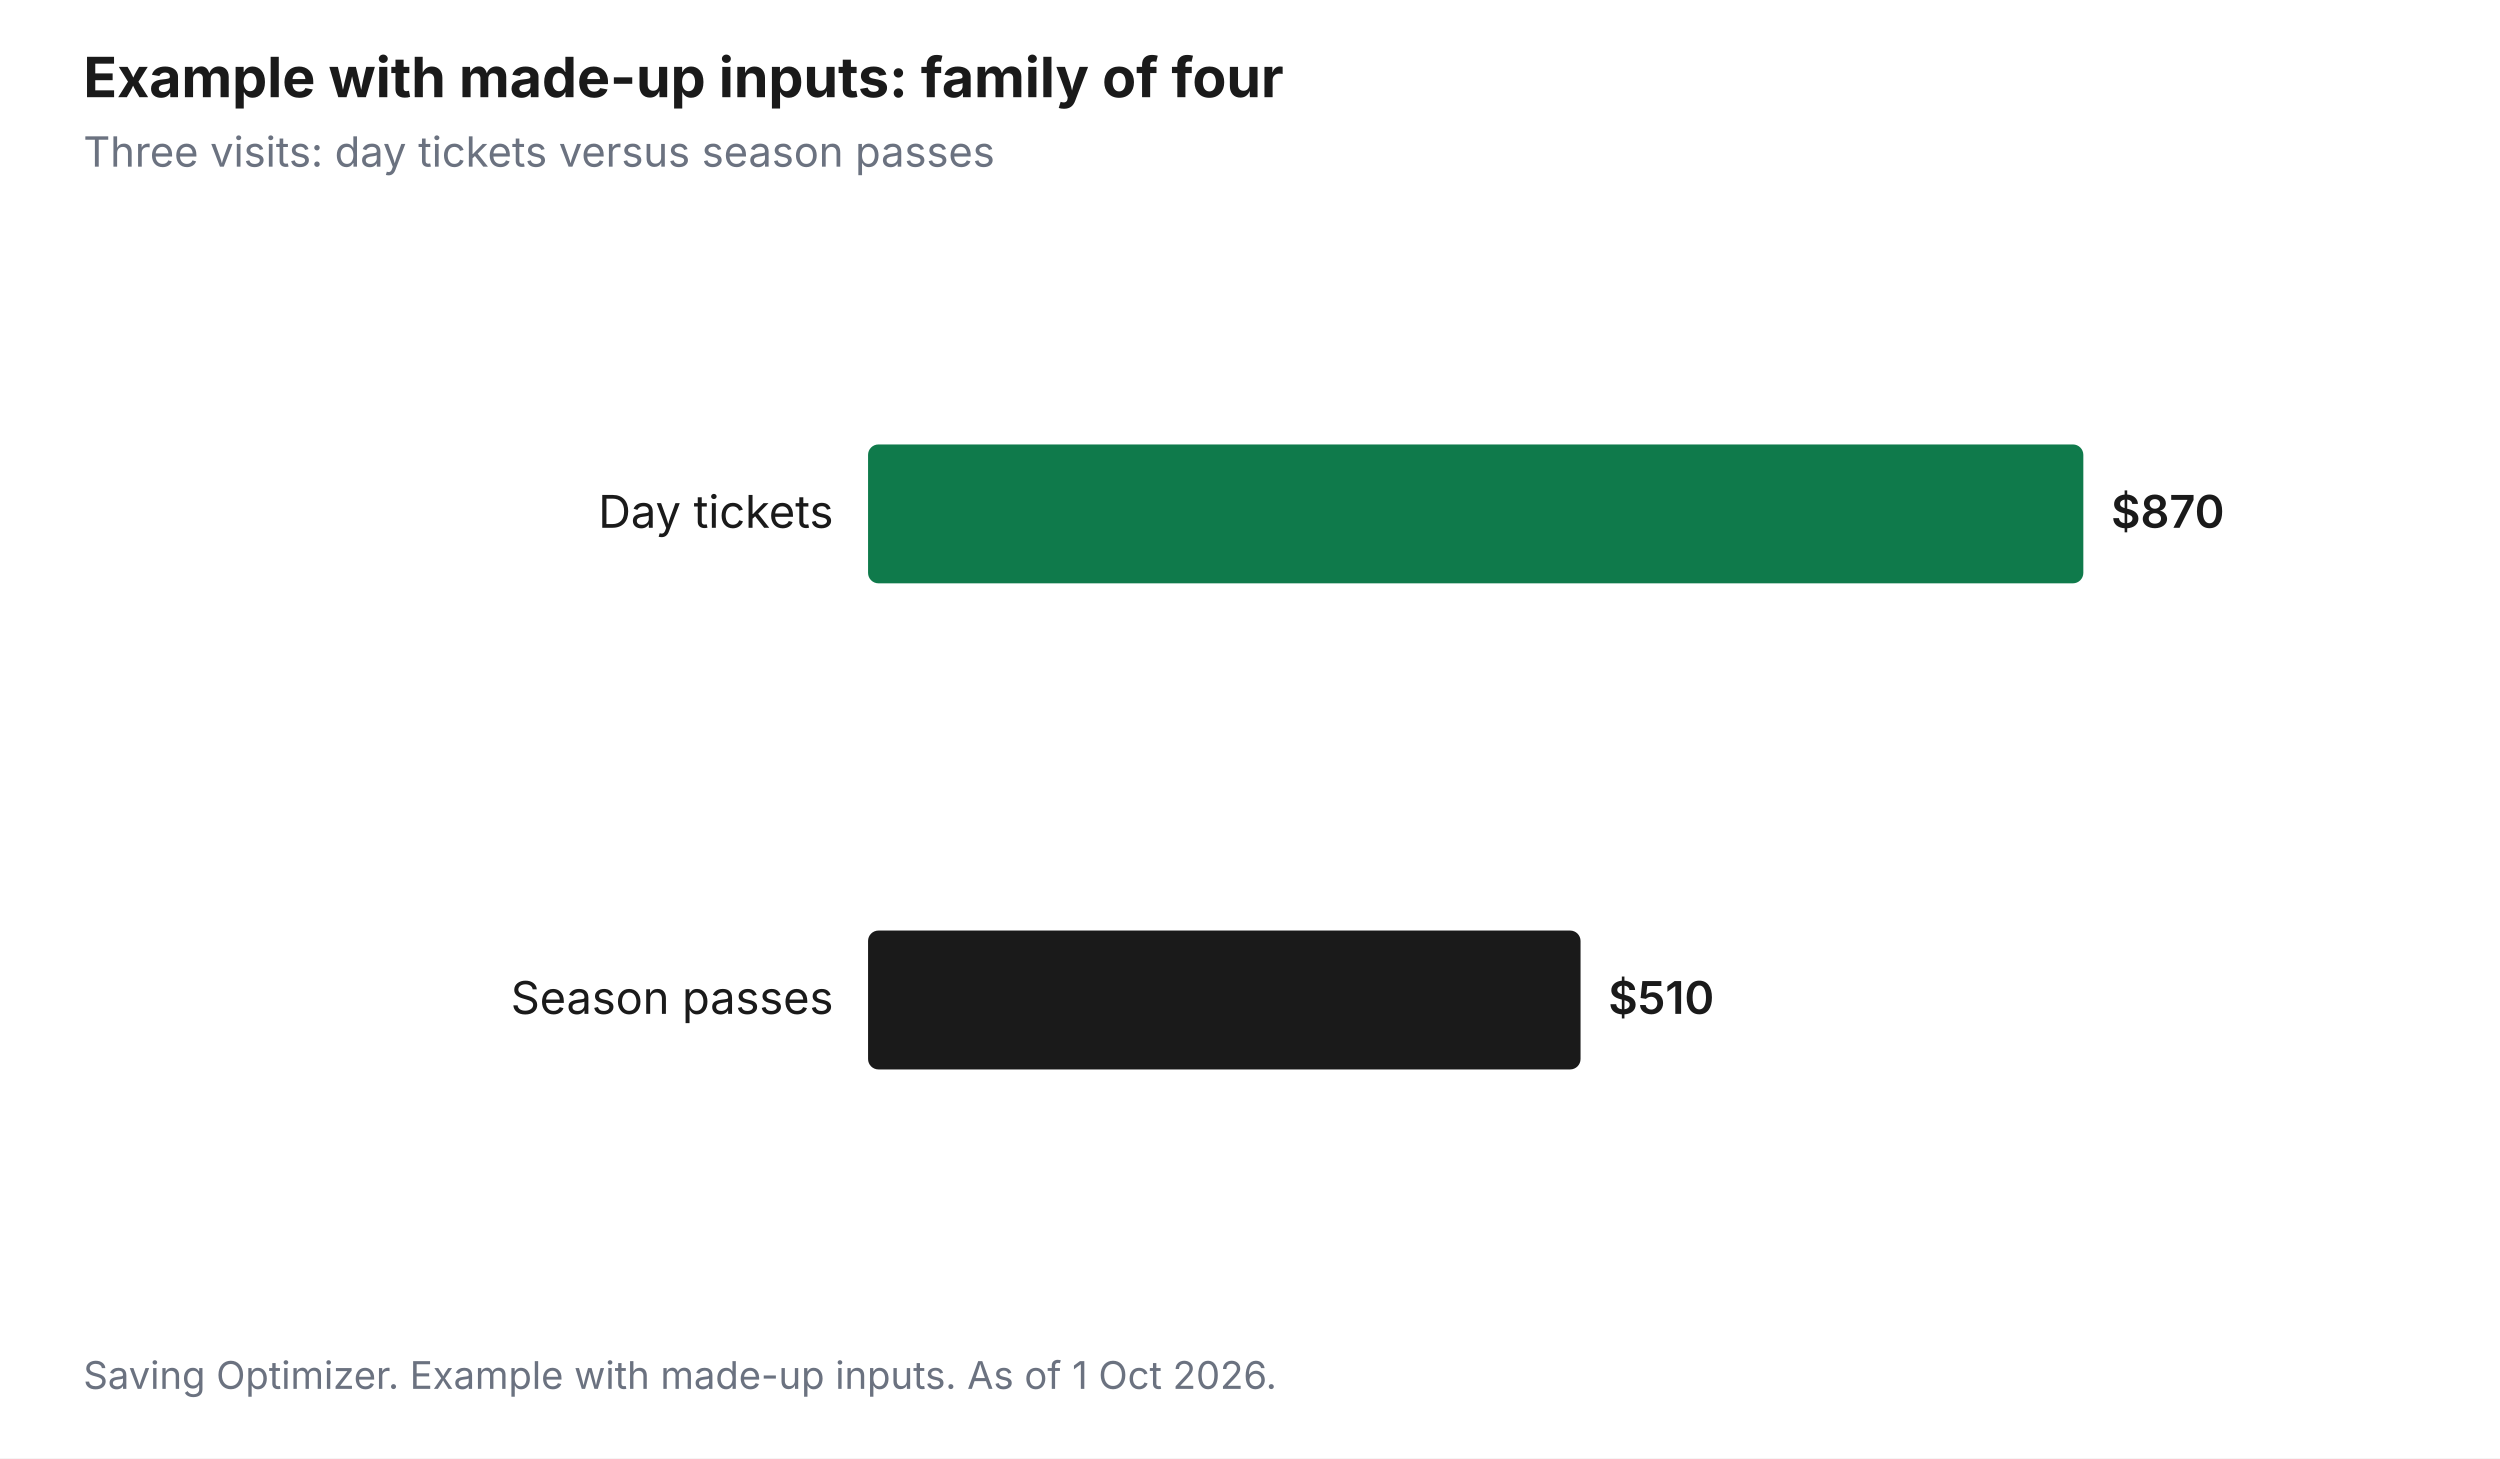
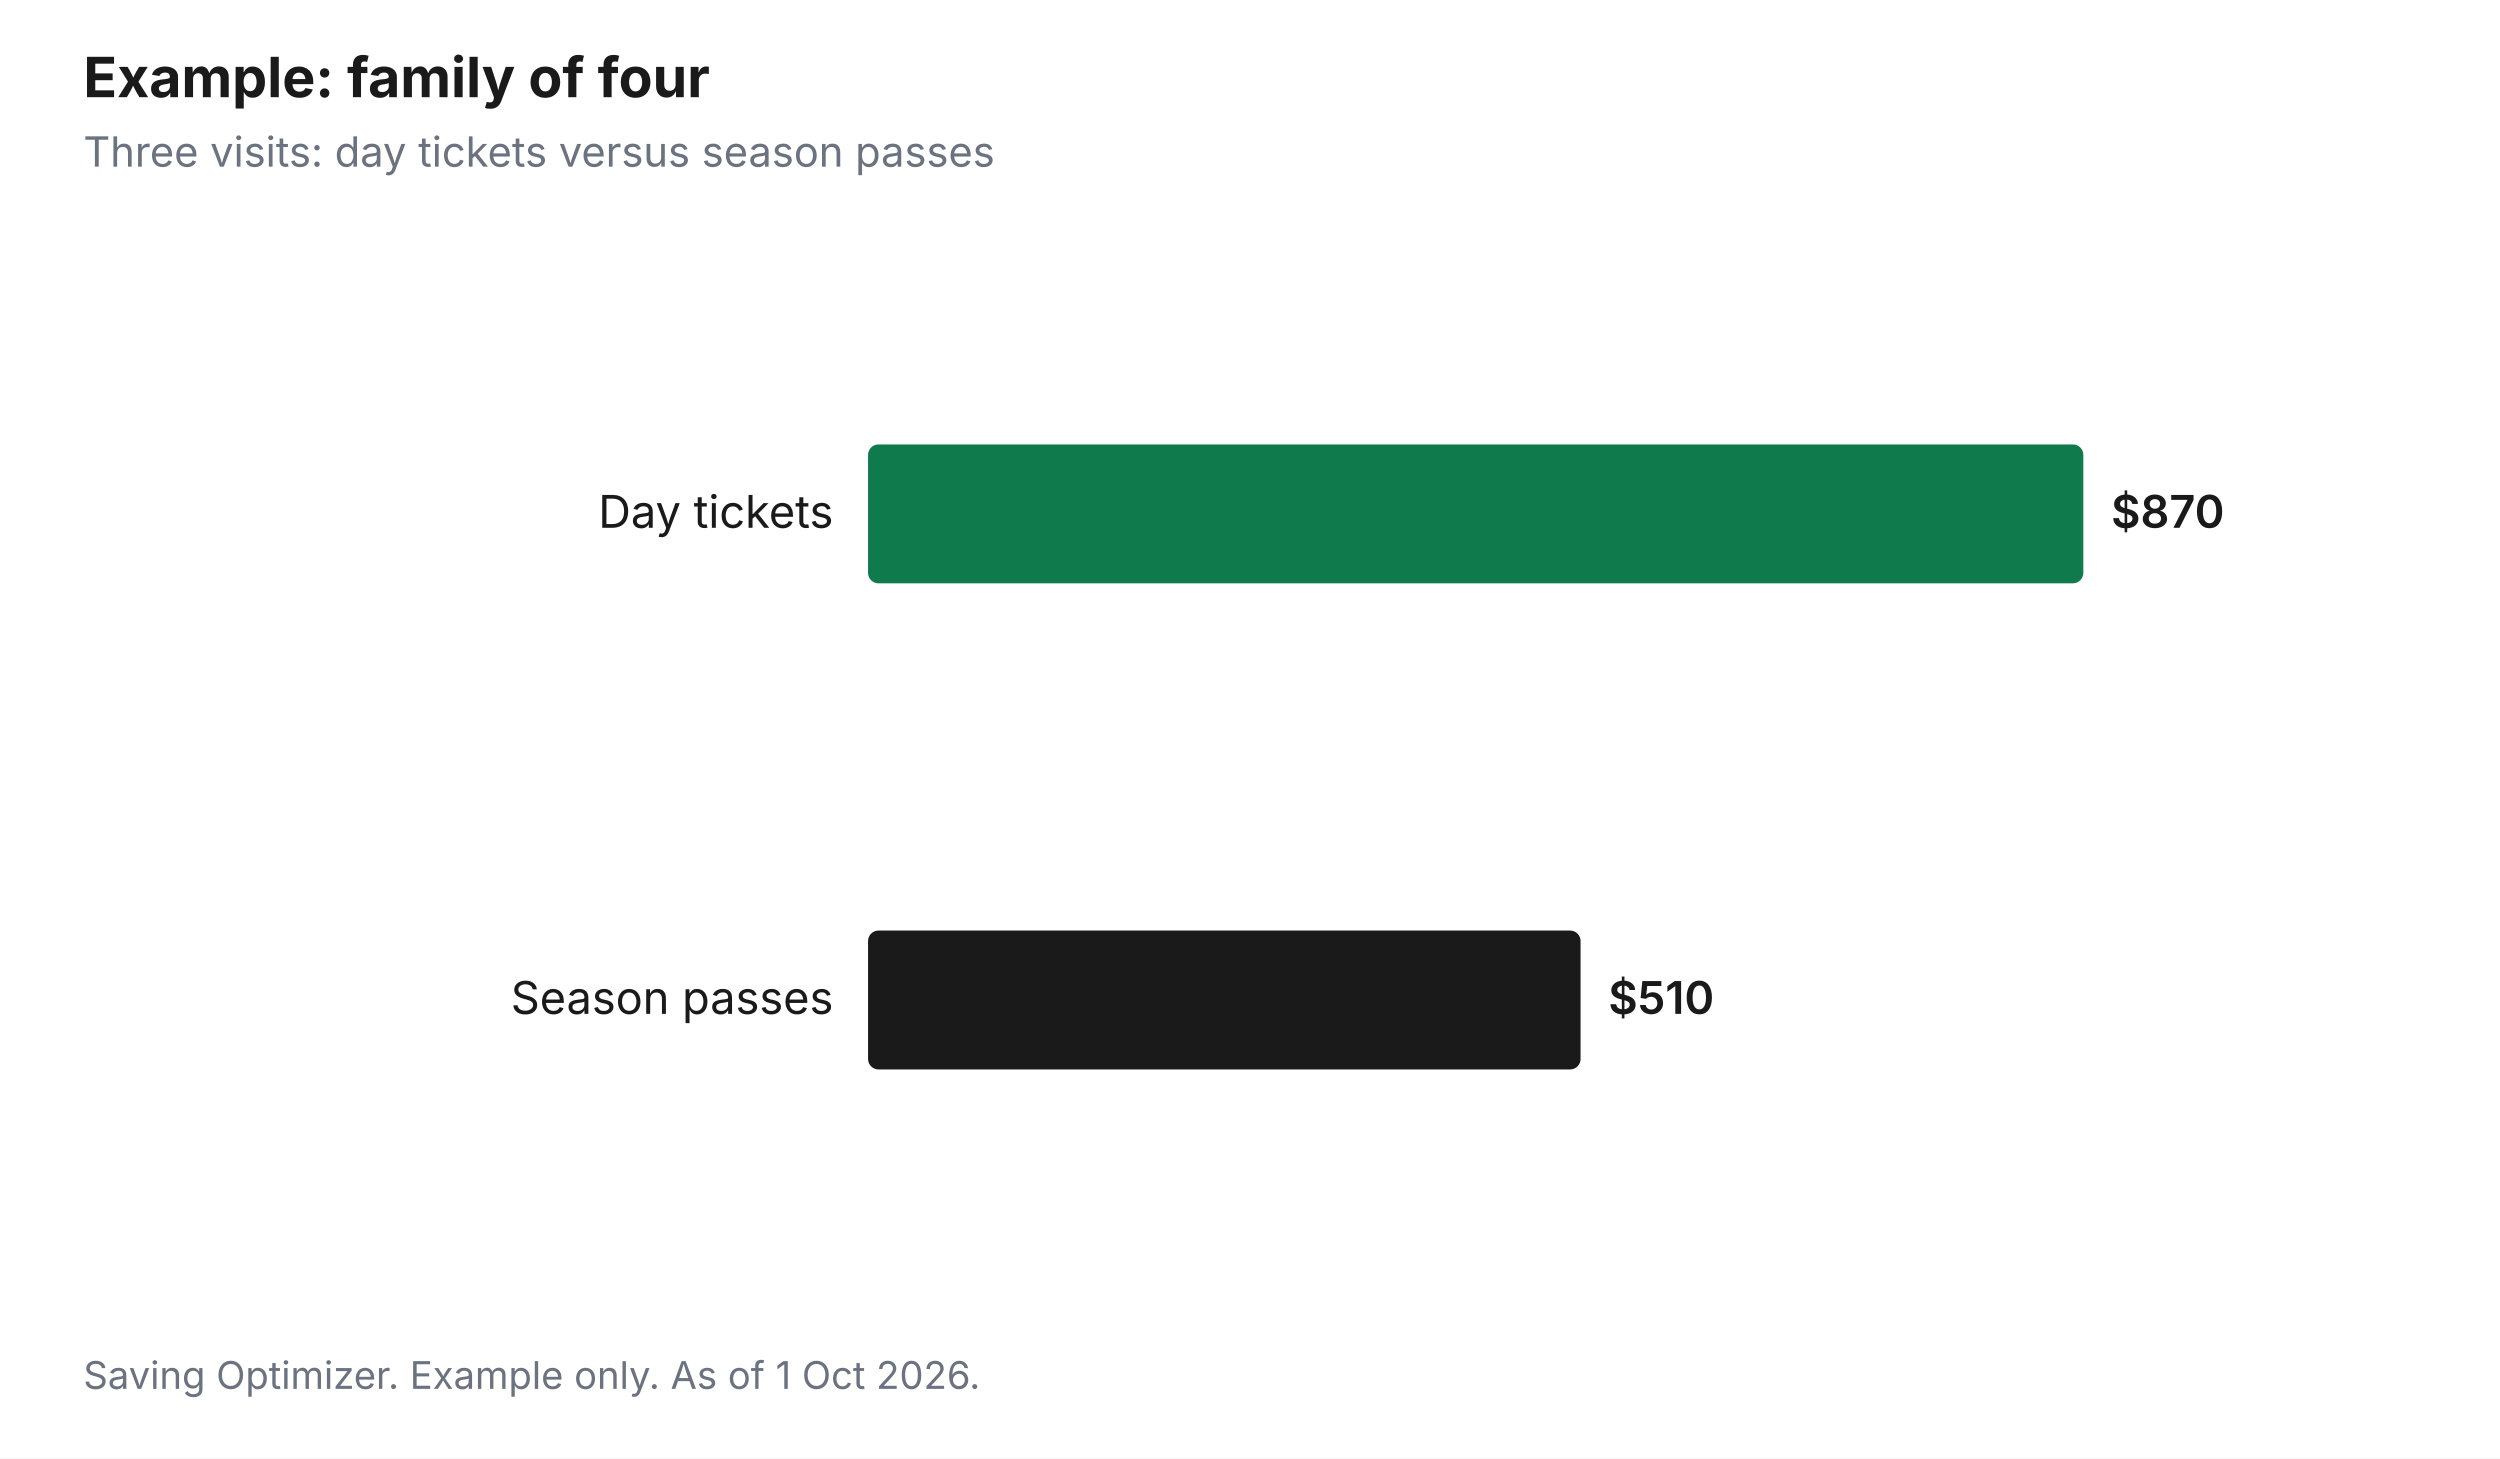
<svg xmlns="http://www.w3.org/2000/svg" viewBox="0 0 720 420" width="720" height="420" role="img" aria-labelledby="t d">
  <rect width="720" height="420" fill="#FFFFFF" />
-   <text x="24" y="28" font-family="Inter, Arial, sans-serif" font-size="16" font-weight="700" fill="#1A1A1A">Example with made-up inputs: family of four</text>
+   <text x="24" y="28" font-family="Inter, Arial, sans-serif" font-size="16" font-weight="700" fill="#1A1A1A">Example: family of four</text>
  <text x="24" y="48" font-family="Inter, Arial, sans-serif" font-size="12" fill="#6B7280">Three visits: day tickets versus season passes</text>
  <text x="240" y="152.0" text-anchor="end" font-family="Inter, Arial, sans-serif" font-size="13" fill="#1A1A1A">Day tickets</text>
  <rect x="250" y="128.0" width="350.0" height="40.0" rx="3" fill="#0F7A4B" />
  <text x="608.0" y="152.0" font-family="Inter, Arial, sans-serif" font-size="13" font-weight="600" fill="#1A1A1A">$870</text>
  <text x="240" y="292.0" text-anchor="end" font-family="Inter, Arial, sans-serif" font-size="13" fill="#1A1A1A">Season passes</text>
  <rect x="250" y="268.0" width="205.2" height="40.0" rx="3" fill="#1A1A1A" />
  <text x="463.2" y="292.0" font-family="Inter, Arial, sans-serif" font-size="13" font-weight="600" fill="#1A1A1A">$510</text>
-   <text x="24" y="400" font-family="Inter, Arial, sans-serif" font-size="11" fill="#6B7280">Saving Optimizer. Example with made-up inputs. As of 1 Oct 2026.</text>
+   <text x="24" y="400" font-family="Inter, Arial, sans-serif" font-size="11" fill="#6B7280">Saving Optimizer. Example only. As of 1 Oct 2026.</text>
</svg>
